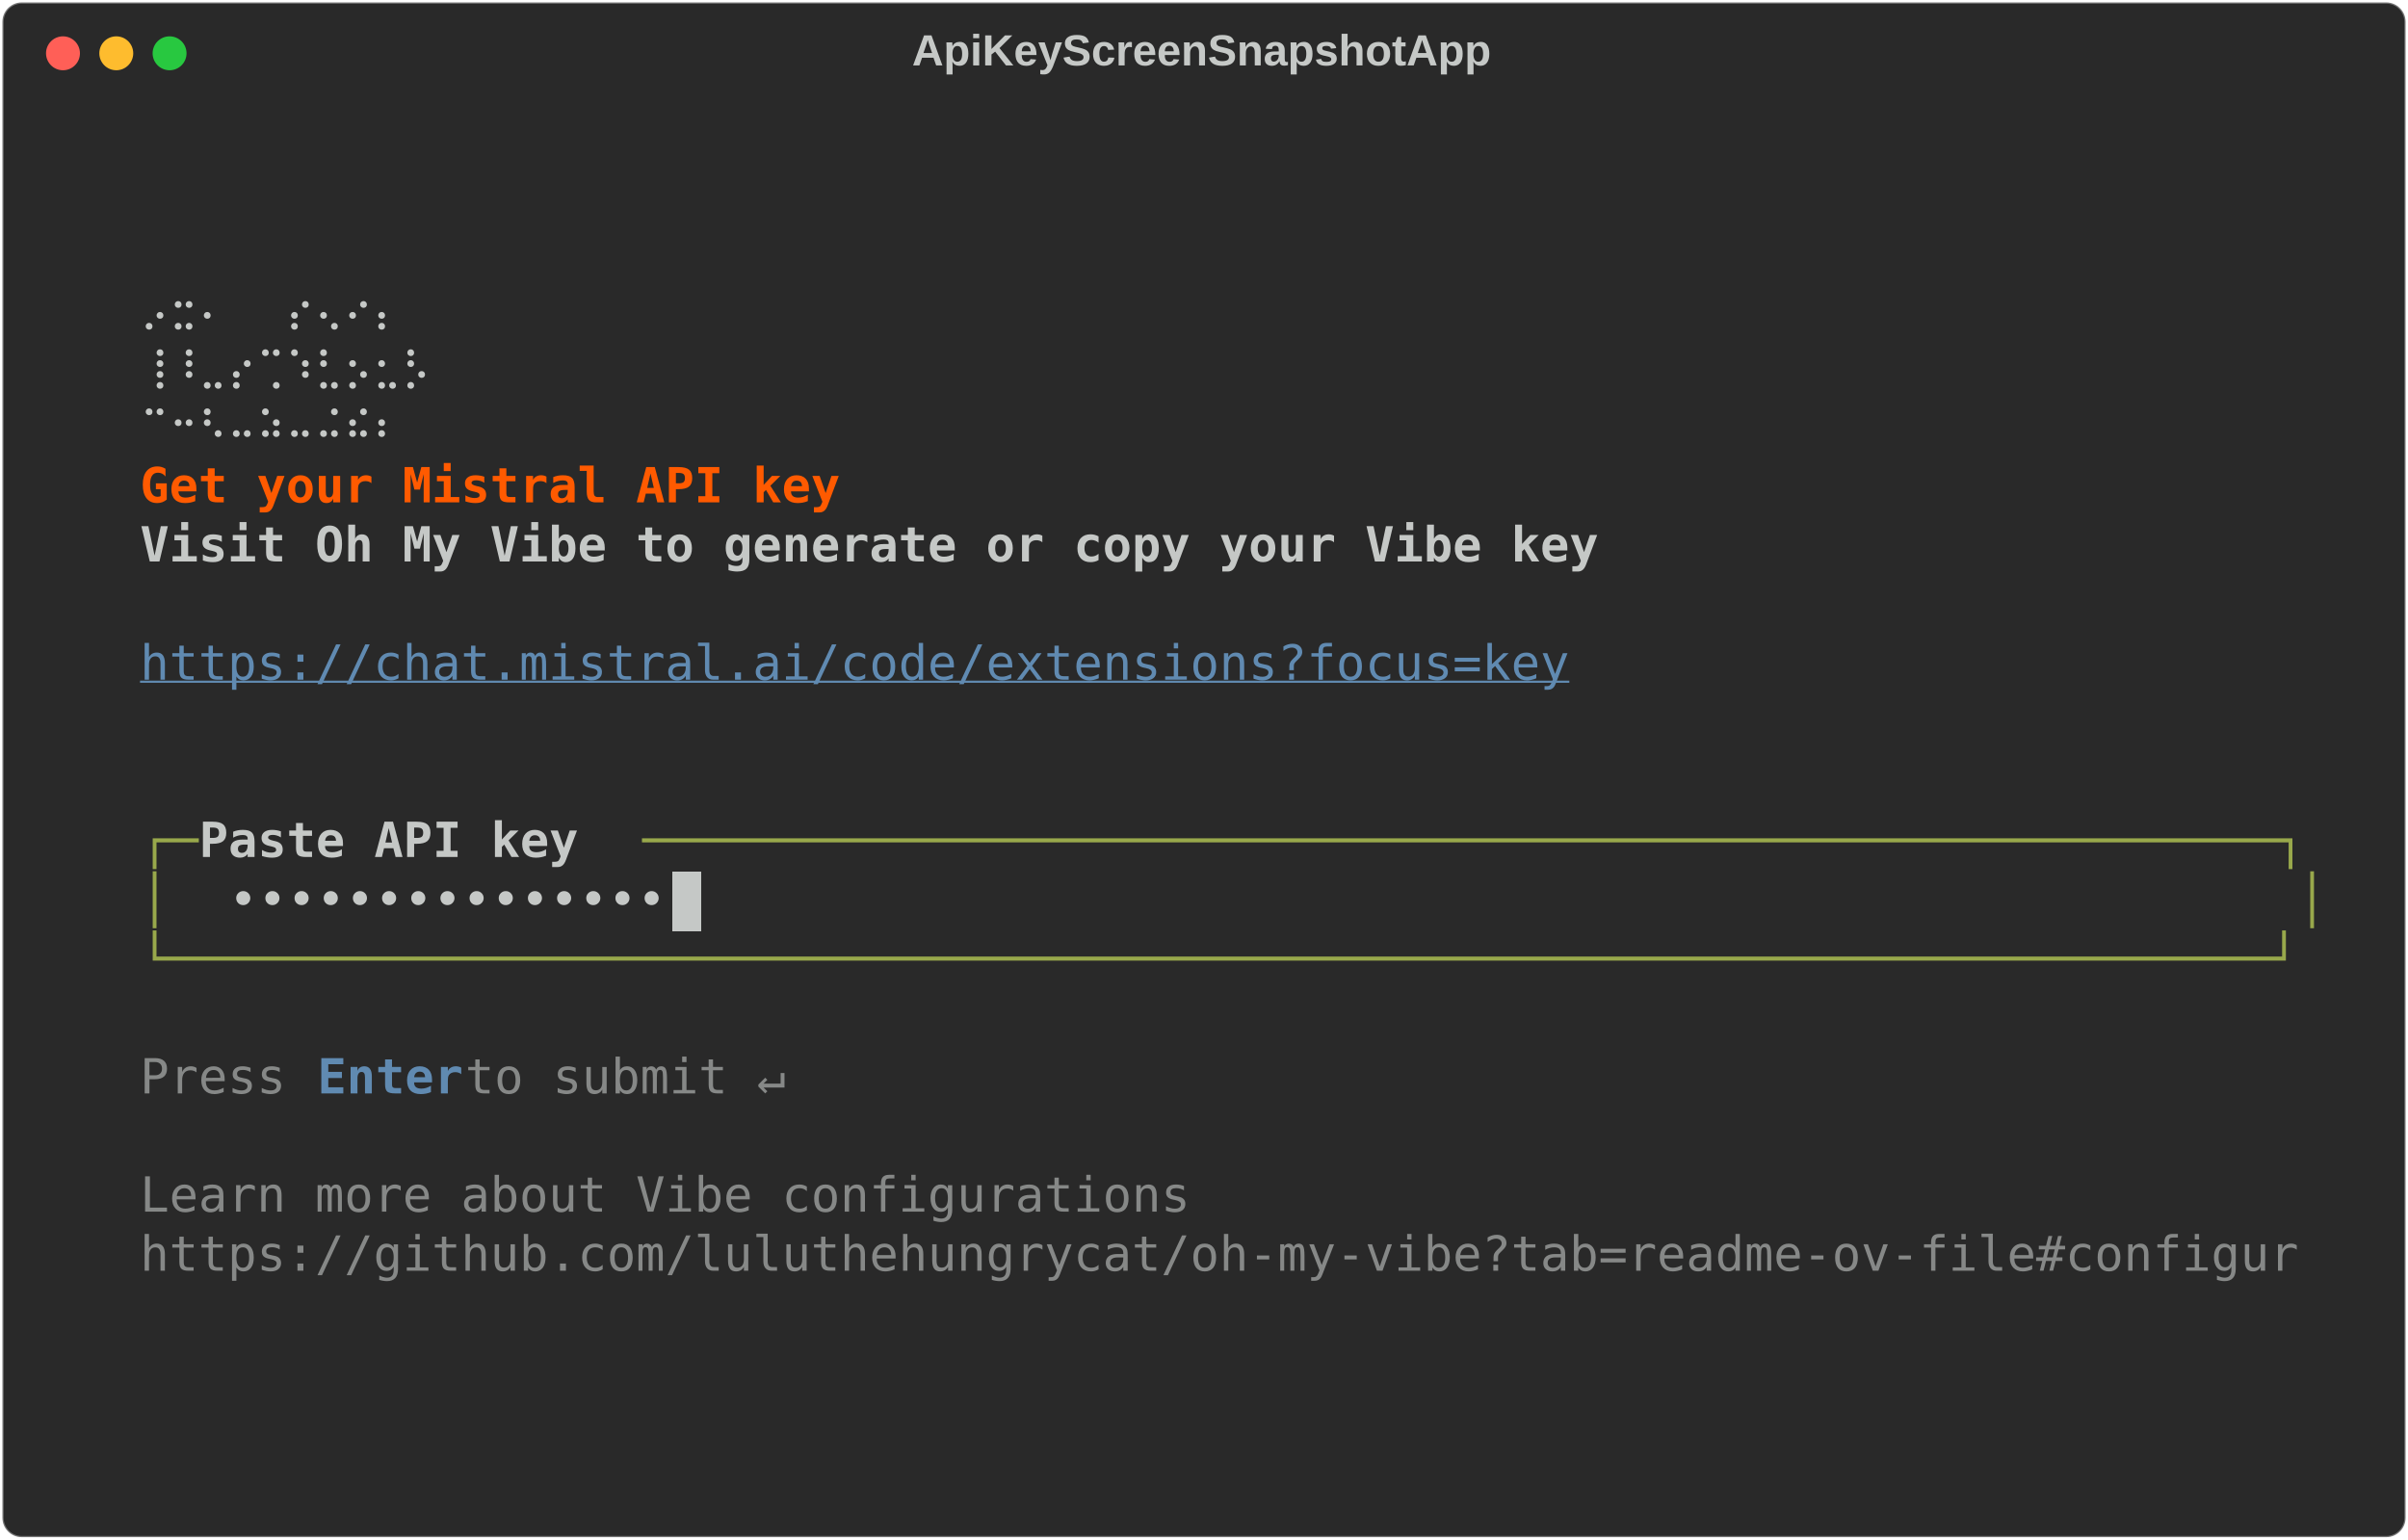
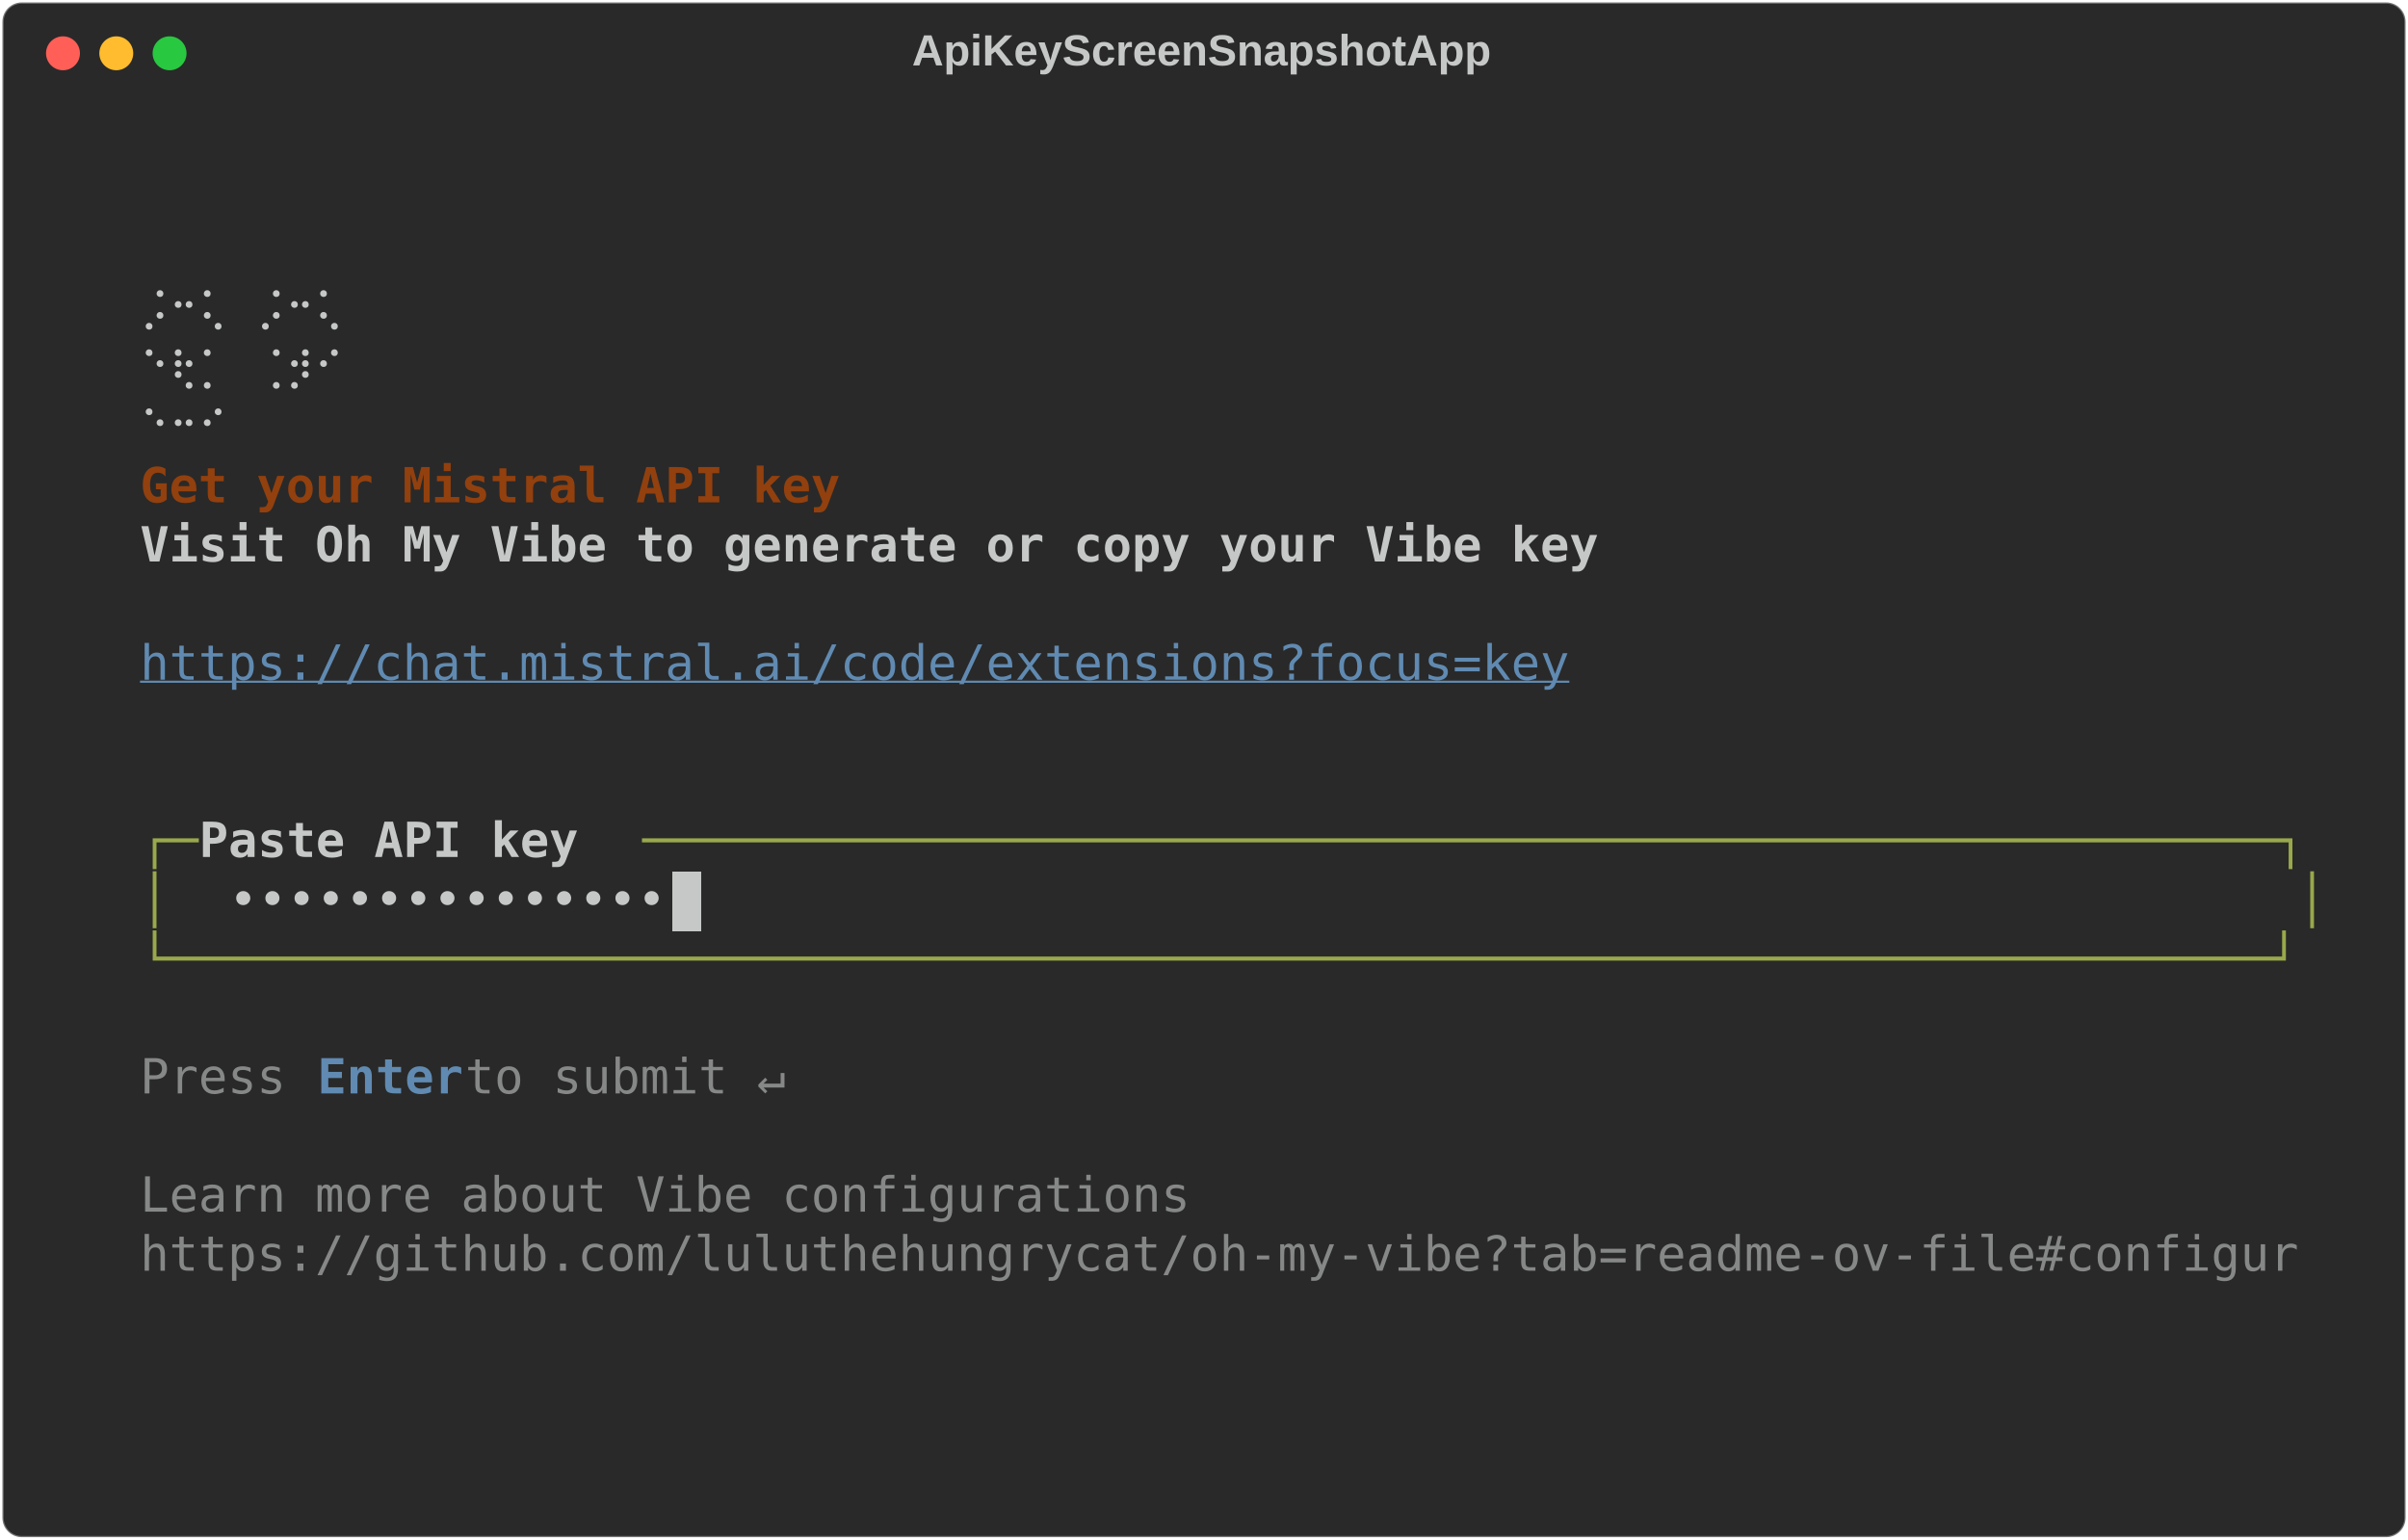
<svg xmlns="http://www.w3.org/2000/svg" class="rich-terminal" viewBox="0 0 994 635.6">
  <style>

    @font-face {
        font-family: "Fira Code";
        src: local("FiraCode-Regular"),
                url("https://cdnjs.cloudflare.com/ajax/libs/firacode/6.2.0/woff2/FiraCode-Regular.woff2") format("woff2"),
                url("https://cdnjs.cloudflare.com/ajax/libs/firacode/6.2.0/woff/FiraCode-Regular.woff") format("woff");
        font-style: normal;
        font-weight: 400;
    }
    @font-face {
        font-family: "Fira Code";
        src: local("FiraCode-Bold"),
                url("https://cdnjs.cloudflare.com/ajax/libs/firacode/6.2.0/woff2/FiraCode-Bold.woff2") format("woff2"),
                url("https://cdnjs.cloudflare.com/ajax/libs/firacode/6.2.0/woff/FiraCode-Bold.woff") format("woff");
        font-style: bold;
        font-weight: 700;
    }

    .terminal-matrix {
        font-family: Fira Code, monospace;
        font-size: 20px;
        line-height: 24.4px;
        font-variant-east-asian: full-width;
    }

    .terminal-title {
        font-size: 18px;
        font-weight: bold;
        font-family: arial;
    }

    .terminal-r1 { fill: #c5c8c6 }
- .terminal-r2 { fill: #ff5a00;font-weight: bold }
+ .terminal-r2 { fill: #92400e;font-weight: bold }
.terminal-r3 { fill: #c5c8c6;font-weight: bold }
.terminal-r4 { fill: #608ab1;text-decoration: underline; }
.terminal-r5 { fill: #98a84b }
.terminal-r6 { fill: #4b4e55 }
.terminal-r7 { fill: #868887 }
.terminal-r8 { fill: #608ab1;font-weight: bold }
    </style>
  <defs>
    <clipPath id="terminal-clip-terminal">
      <rect x="0" y="0" width="975.0" height="584.6" />
    </clipPath>
    <clipPath id="terminal-line-0">
      <rect x="0" y="1.5" width="976" height="24.65" />
    </clipPath>
    <clipPath id="terminal-line-1">
      <rect x="0" y="25.9" width="976" height="24.65" />
    </clipPath>
    <clipPath id="terminal-line-2">
      <rect x="0" y="50.3" width="976" height="24.65" />
    </clipPath>
    <clipPath id="terminal-line-3">
      <rect x="0" y="74.7" width="976" height="24.65" />
    </clipPath>
    <clipPath id="terminal-line-4">
      <rect x="0" y="99.1" width="976" height="24.65" />
    </clipPath>
    <clipPath id="terminal-line-5">
      <rect x="0" y="123.5" width="976" height="24.65" />
    </clipPath>
    <clipPath id="terminal-line-6">
      <rect x="0" y="147.9" width="976" height="24.65" />
    </clipPath>
    <clipPath id="terminal-line-7">
      <rect x="0" y="172.3" width="976" height="24.65" />
    </clipPath>
    <clipPath id="terminal-line-8">
      <rect x="0" y="196.7" width="976" height="24.65" />
    </clipPath>
    <clipPath id="terminal-line-9">
      <rect x="0" y="221.1" width="976" height="24.65" />
    </clipPath>
    <clipPath id="terminal-line-10">
      <rect x="0" y="245.5" width="976" height="24.65" />
    </clipPath>
    <clipPath id="terminal-line-11">
      <rect x="0" y="269.9" width="976" height="24.65" />
    </clipPath>
    <clipPath id="terminal-line-12">
      <rect x="0" y="294.3" width="976" height="24.65" />
    </clipPath>
    <clipPath id="terminal-line-13">
      <rect x="0" y="318.7" width="976" height="24.65" />
    </clipPath>
    <clipPath id="terminal-line-14">
      <rect x="0" y="343.1" width="976" height="24.65" />
    </clipPath>
    <clipPath id="terminal-line-15">
      <rect x="0" y="367.5" width="976" height="24.65" />
    </clipPath>
    <clipPath id="terminal-line-16">
      <rect x="0" y="391.9" width="976" height="24.65" />
    </clipPath>
    <clipPath id="terminal-line-17">
      <rect x="0" y="416.3" width="976" height="24.65" />
    </clipPath>
    <clipPath id="terminal-line-18">
      <rect x="0" y="440.7" width="976" height="24.65" />
    </clipPath>
    <clipPath id="terminal-line-19">
      <rect x="0" y="465.1" width="976" height="24.65" />
    </clipPath>
    <clipPath id="terminal-line-20">
      <rect x="0" y="489.5" width="976" height="24.65" />
    </clipPath>
    <clipPath id="terminal-line-21">
      <rect x="0" y="513.9" width="976" height="24.65" />
    </clipPath>
    <clipPath id="terminal-line-22">
      <rect x="0" y="538.3" width="976" height="24.65" />
    </clipPath>
  </defs>
  <rect fill="#292929" stroke="rgba(255,255,255,0.35)" stroke-width="1" x="1" y="1" width="992" height="633.6" rx="8" />
  <text class="terminal-title" fill="#c5c8c6" text-anchor="middle" x="496" y="27">ApiKeyScreenSnapshotApp</text>
  <g transform="translate(26,22)">
    <circle cx="0" cy="0" r="7" fill="#ff5f57" />
    <circle cx="22" cy="0" r="7" fill="#febc2e" />
    <circle cx="44" cy="0" r="7" fill="#28c840" />
  </g>
  <g transform="translate(9, 41)" clip-path="url(#terminal-clip-terminal)">
    <rect fill="#c5c8c6" x="268.4" y="318.7" width="12.2" height="24.65" shape-rendering="crispEdges" />
    <g class="terminal-matrix">
      <text class="terminal-r1" x="976" y="20" textLength="12.2" clip-path="url(#terminal-line-0)">
</text>
      <text class="terminal-r1" x="976" y="44.4" textLength="12.2" clip-path="url(#terminal-line-1)">
</text>
      <text class="terminal-r1" x="976" y="68.8" textLength="12.2" clip-path="url(#terminal-line-2)">
</text>
-       <text class="terminal-r1" x="48.8" y="93.2" textLength="134.2" clip-path="url(#terminal-line-3)">  ⡠⣒⠄  ⡔⢄⠔⡄</text>
+       <text class="terminal-r1" x="48.8" y="93.2" textLength="134.2" clip-path="url(#terminal-line-3)">  ⡨⠒⢅ ⡨⠒⢅  </text>
      <text class="terminal-r1" x="976" y="93.2" textLength="12.2" clip-path="url(#terminal-line-3)">
</text>
-       <text class="terminal-r1" x="48.8" y="117.6" textLength="134.2" clip-path="url(#terminal-line-4)"> ⢸⠸⣀⡔⢉⠱⣃⡢⣂⡣</text>
+       <text class="terminal-r1" x="48.8" y="117.6" textLength="134.2" clip-path="url(#terminal-line-4)">  ⠑⢗⡁ ⢈⡺⠊  </text>
      <text class="terminal-r1" x="976" y="117.6" textLength="12.2" clip-path="url(#terminal-line-4)">
</text>
-       <text class="terminal-r1" x="48.8" y="142" textLength="134.2" clip-path="url(#terminal-line-5)">  ⠉⠒⠣⠤⠵⠤⠬⠮⠆</text>
+       <text class="terminal-r1" x="48.8" y="142" textLength="134.2" clip-path="url(#terminal-line-5)">    ⠑⠒⠊    </text>
      <text class="terminal-r1" x="976" y="142" textLength="12.2" clip-path="url(#terminal-line-5)">
</text>
      <text class="terminal-r2" x="48.8" y="166.4" textLength="292.8" clip-path="url(#terminal-line-6)">Get your Mistral API key</text>
      <text class="terminal-r1" x="976" y="166.4" textLength="12.2" clip-path="url(#terminal-line-6)">
</text>
      <text class="terminal-r3" x="48.8" y="190.8" textLength="610" clip-path="url(#terminal-line-7)">Visit Oh My Vibe to generate or copy your Vibe key</text>
      <text class="terminal-r1" x="976" y="190.8" textLength="12.2" clip-path="url(#terminal-line-7)">
</text>
      <text class="terminal-r1" x="976" y="215.2" textLength="12.2" clip-path="url(#terminal-line-8)">
</text>
      <text class="terminal-r4" x="48.8" y="239.6" textLength="597.8" clip-path="url(#terminal-line-9)">https://chat.mistral.ai/code/extensions?focus=key</text>
      <text class="terminal-r1" x="976" y="239.6" textLength="12.2" clip-path="url(#terminal-line-9)">
</text>
      <text class="terminal-r1" x="976" y="264" textLength="12.2" clip-path="url(#terminal-line-10)">
</text>
      <text class="terminal-r1" x="976" y="288.4" textLength="12.2" clip-path="url(#terminal-line-11)">
</text>
      <text class="terminal-r5" x="48.8" y="312.8" textLength="24.4" clip-path="url(#terminal-line-12)">┌─</text>
      <text class="terminal-r3" x="73.2" y="312.8" textLength="183" clip-path="url(#terminal-line-12)"> Paste API key </text>
      <text class="terminal-r5" x="256.2" y="312.8" textLength="695.4" clip-path="url(#terminal-line-12)">────────────────────────────────────────────────────────┐</text>
      <text class="terminal-r1" x="976" y="312.8" textLength="12.2" clip-path="url(#terminal-line-12)">
</text>
      <text class="terminal-r5" x="48.8" y="337.2" textLength="12.2" clip-path="url(#terminal-line-13)">│</text>
      <text class="terminal-r1" x="85.4" y="337.2" textLength="183" clip-path="url(#terminal-line-13)">•••••••••••••••</text>
      <text class="terminal-r5" x="939.4" y="337.2" textLength="12.2" clip-path="url(#terminal-line-13)">│</text>
      <text class="terminal-r1" x="976" y="337.2" textLength="12.2" clip-path="url(#terminal-line-13)">
</text>
      <text class="terminal-r5" x="48.8" y="361.6" textLength="902.8" clip-path="url(#terminal-line-14)">└────────────────────────────────────────────────────────────────────────┘</text>
      <text class="terminal-r1" x="976" y="361.6" textLength="12.2" clip-path="url(#terminal-line-14)">
</text>
      <text class="terminal-r1" x="976" y="386" textLength="12.2" clip-path="url(#terminal-line-15)">
</text>
      <text class="terminal-r7" x="48.8" y="410.4" textLength="73.2" clip-path="url(#terminal-line-16)">Press </text>
      <text class="terminal-r8" x="122" y="410.4" textLength="61" clip-path="url(#terminal-line-16)">Enter</text>
      <text class="terminal-r7" x="183" y="410.4" textLength="146.4" clip-path="url(#terminal-line-16)"> to submit ↵</text>
      <text class="terminal-r1" x="976" y="410.4" textLength="12.2" clip-path="url(#terminal-line-16)">
</text>
      <text class="terminal-r1" x="976" y="434.8" textLength="12.2" clip-path="url(#terminal-line-17)">
</text>
      <text class="terminal-r7" x="48.8" y="459.2" textLength="439.2" clip-path="url(#terminal-line-18)">Learn more about Vibe configurations</text>
      <text class="terminal-r1" x="976" y="459.2" textLength="12.2" clip-path="url(#terminal-line-18)">
</text>
      <text class="terminal-r7" x="48.8" y="483.6" textLength="902.8" clip-path="url(#terminal-line-19)">https://github.com/luluthehungrycat/oh-my-vibe?tab=readme-ov-file#configur</text>
      <text class="terminal-r1" x="976" y="483.6" textLength="12.2" clip-path="url(#terminal-line-19)">
</text>
      <text class="terminal-r1" x="976" y="508" textLength="12.2" clip-path="url(#terminal-line-20)">
</text>
      <text class="terminal-r1" x="976" y="532.4" textLength="12.2" clip-path="url(#terminal-line-21)">
</text>
      <text class="terminal-r1" x="976" y="556.8" textLength="12.2" clip-path="url(#terminal-line-22)">
</text>
    </g>
  </g>
</svg>
